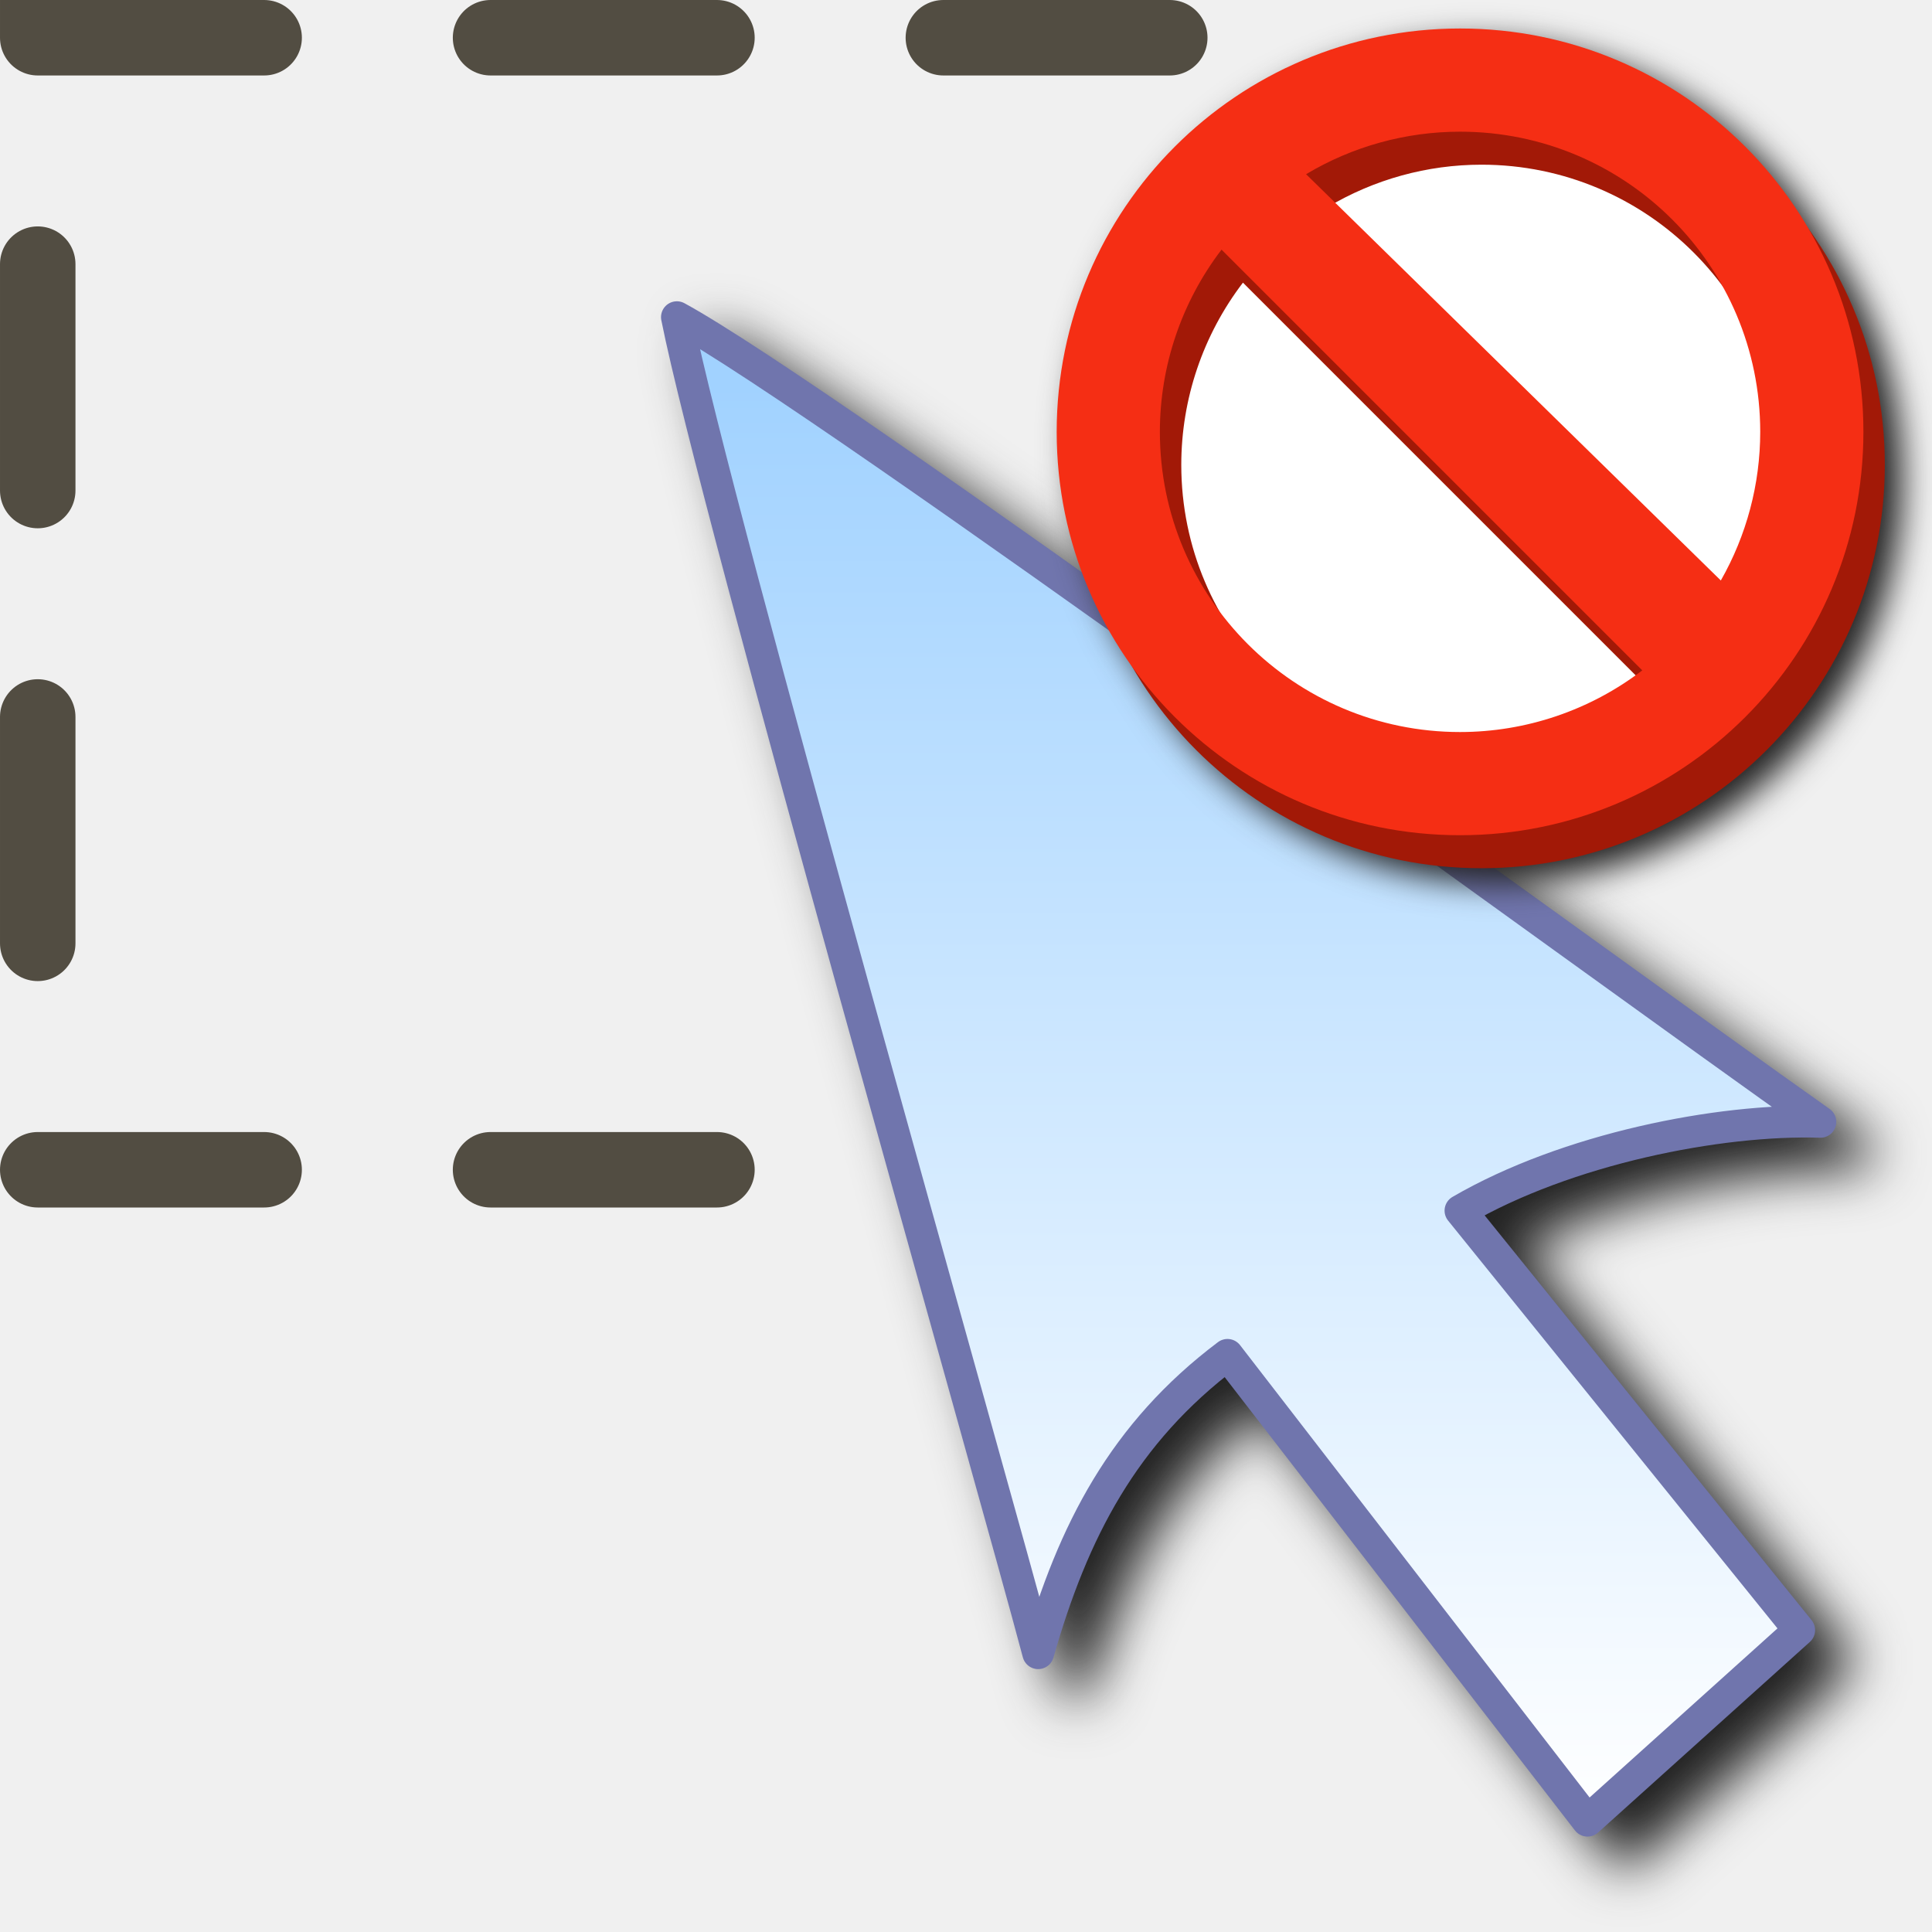
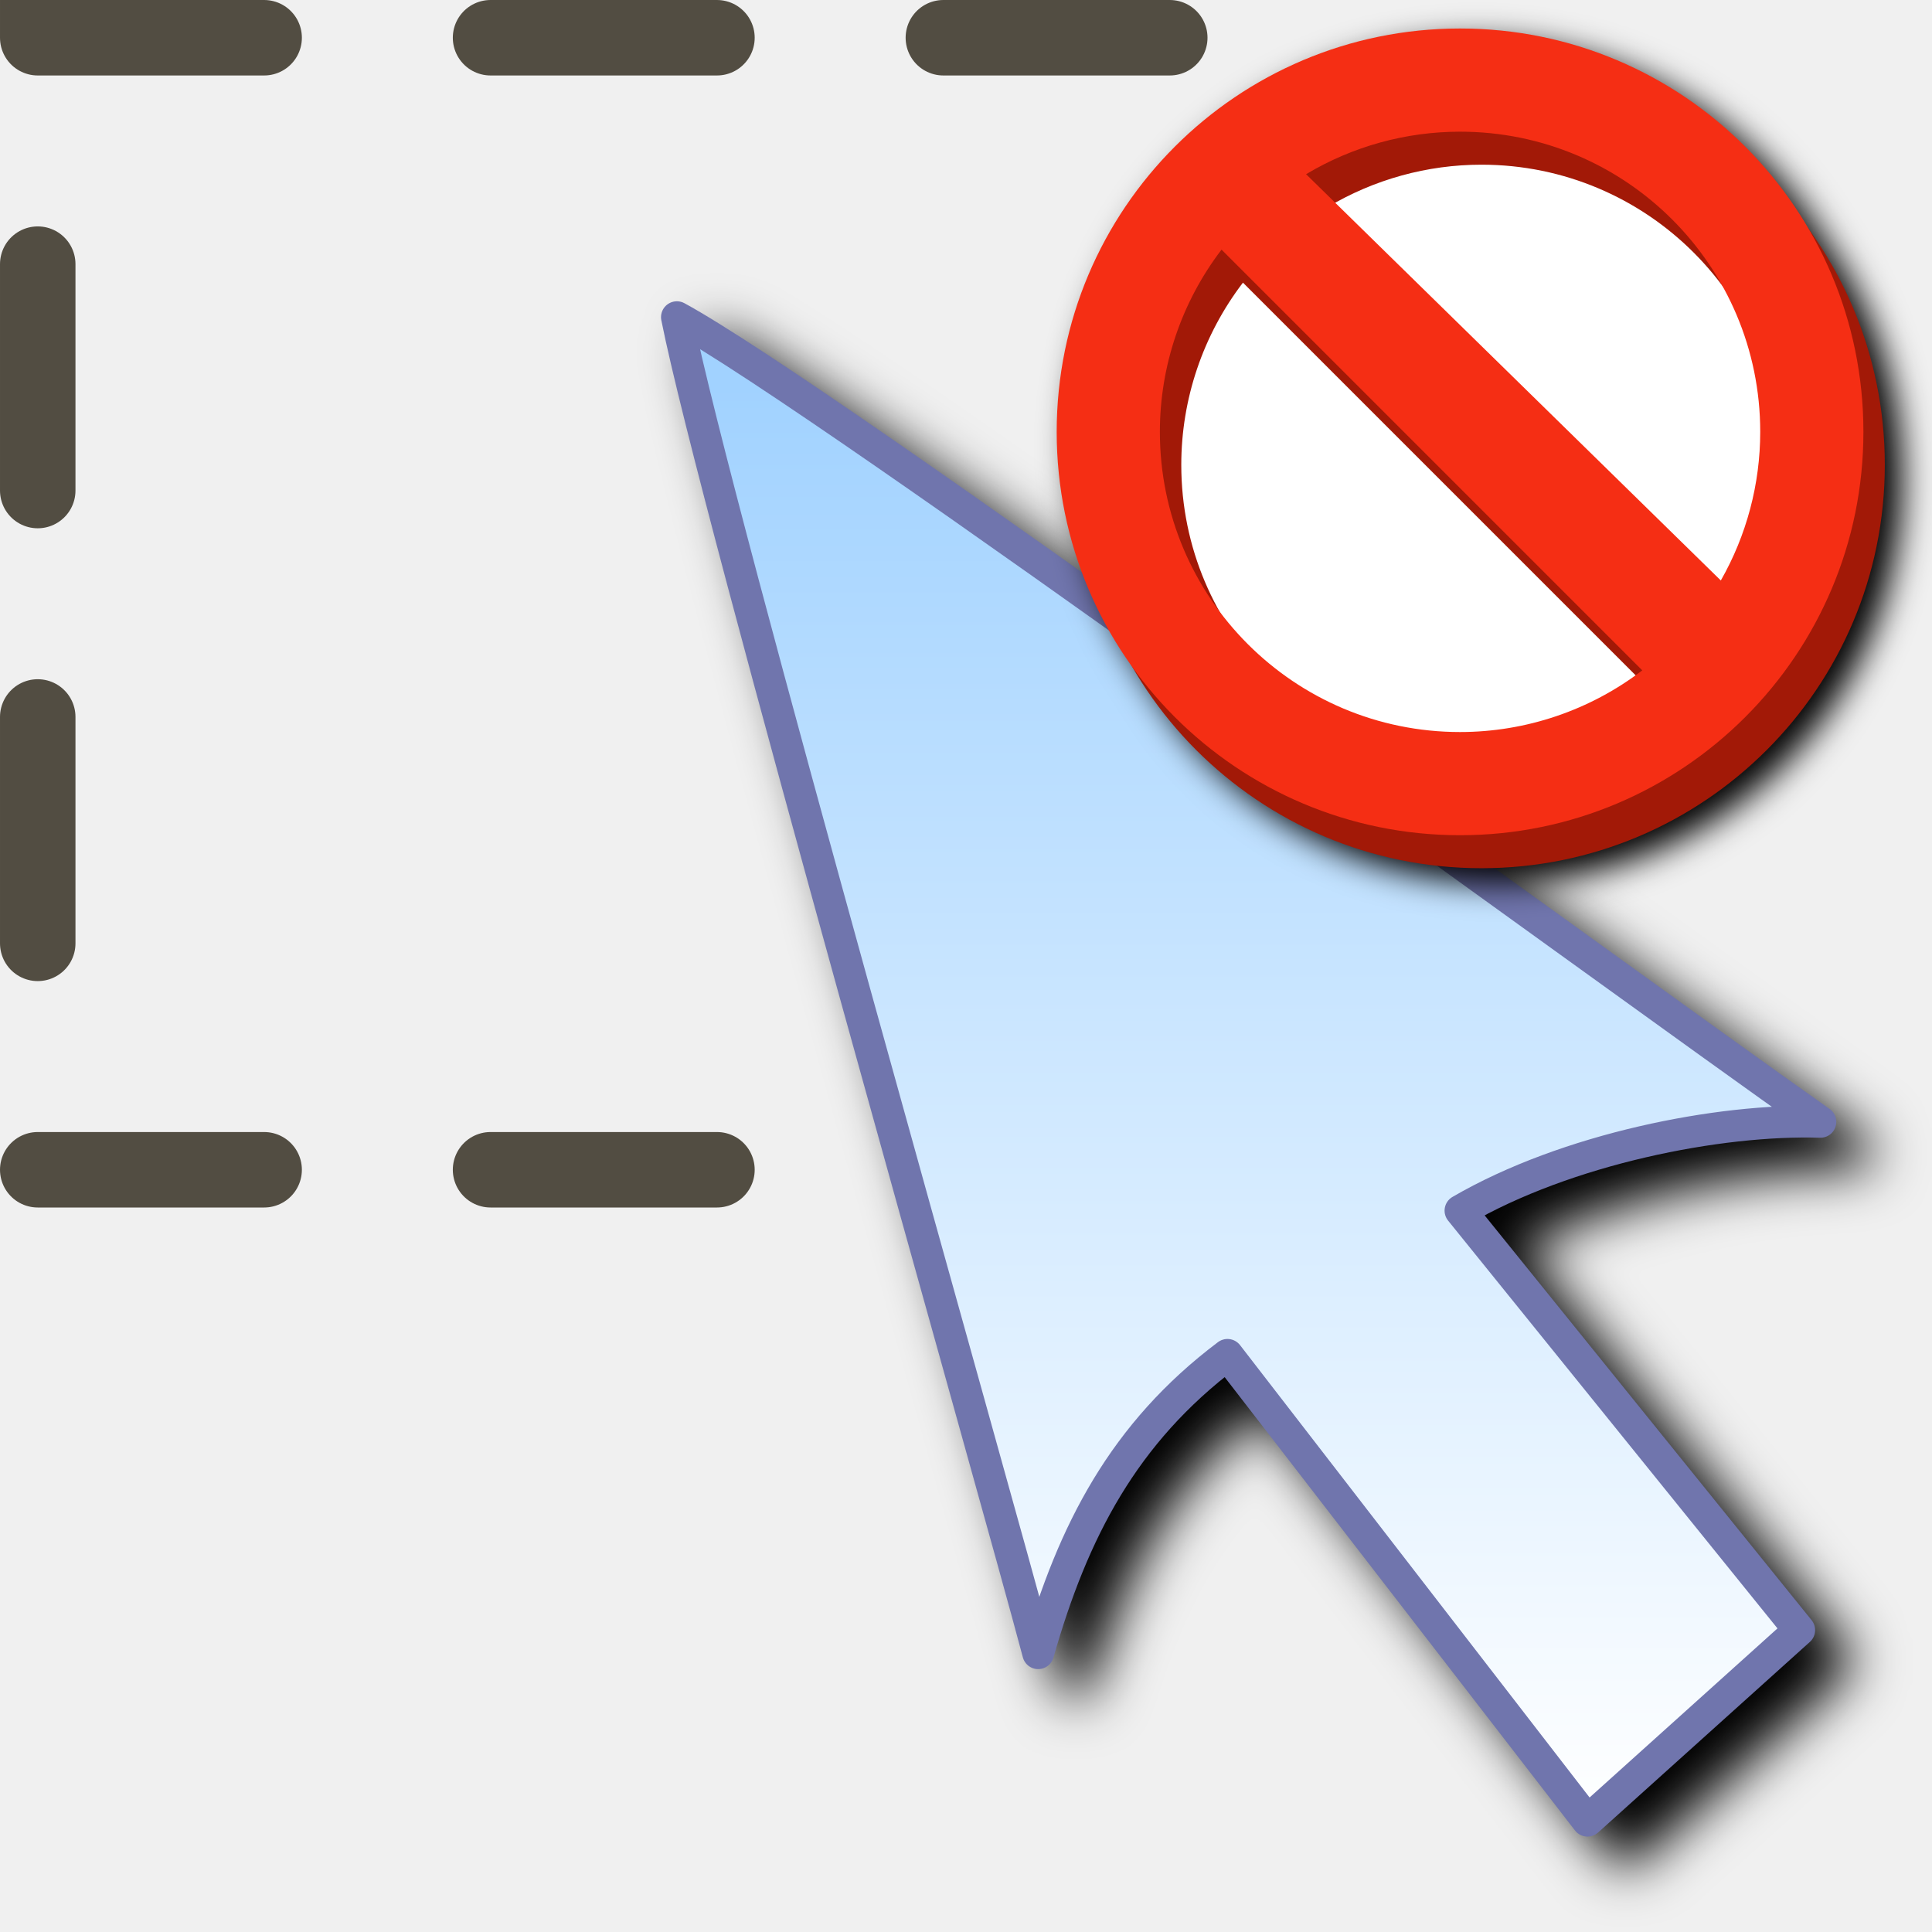
<svg xmlns="http://www.w3.org/2000/svg" xmlns:xlink="http://www.w3.org/1999/xlink" id="svg8" version="1.1" viewBox="0 0 256 256" height="256" width="256">
  <defs id="defs2">
    <linearGradient id="linearGradient1304">
      <stop style="stop-color:#a1d2ff;stop-opacity:1" offset="0" id="stop1300" />
      <stop style="stop-color:#ffffff;stop-opacity:1" offset="1" id="stop1302" />
    </linearGradient>
    <linearGradient xlink:href="#linearGradient1304" id="linearGradient1306" x1="-5.432" y1="11.5" x2="-5.432" y2="45.5" gradientUnits="userSpaceOnUse" gradientTransform="matrix(6.675111,0,0,6.675111,620.0123,12.41036)" />
    <filter height="1.085" y="-0.042" width="1.111" x="-0.055" id="filter1166" style="color-interpolation-filters:sRGB">
      <feGaussianBlur id="feGaussianBlur1168" stdDeviation="4.272" />
    </filter>
    <filter height="1.095" y="-0.048" width="1.097" x="-0.048" id="filter963" style="color-interpolation-filters:sRGB">
      <feGaussianBlur id="feGaussianBlur965" stdDeviation="4.807" />
    </filter>
  </defs>
  <g transform="translate(-12.56771)" id="layer1">
    <rect y="5" x="17.568" height="150" width="150" id="rect1113" style="fill:none;fill-rule:evenodd;stroke:#524d42;stroke-width:10;stroke-linecap:round;stroke-miterlimit:4;stroke-dasharray:30, 30;stroke-dashoffset:0;stop-color:#000000" />
    <g transform="matrix(0.8407553,0,0,0.8407553,-295.934,-23.99432)" id="g1117">
-       <path id="path1195" style="color:#000000;font-style:normal;font-variant:normal;font-weight:normal;font-stretch:normal;font-size:medium;line-height:normal;font-family:sans-serif;font-variant-ligatures:normal;font-variant-position:normal;font-variant-caps:normal;font-variant-numeric:normal;font-variant-alternates:normal;font-variant-east-asian:normal;font-feature-settings:normal;font-variation-settings:normal;text-indent:0;text-align:start;text-decoration:none;text-decoration-line:none;text-decoration-style:solid;text-decoration-color:#000000;letter-spacing:normal;word-spacing:normal;text-transform:none;writing-mode:lr-tb;direction:ltr;text-orientation:mixed;dominant-baseline:auto;baseline-shift:baseline;text-anchor:start;white-space:normal;shape-padding:0;shape-margin:0;inline-size:0;clip-rule:nonzero;display:inline;overflow:visible;visibility:visible;isolation:auto;mix-blend-mode:normal;color-interpolation:sRGB;color-interpolation-filters:linearRGB;solid-color:#000000;solid-opacity:1;vector-effect:none;fill:#212121;fill-opacity:1;fill-rule:nonzero;stroke:none;stroke-width:5;stroke-linecap:round;stroke-linejoin:round;stroke-miterlimit:5;stroke-dasharray:none;stroke-dashoffset:0;stroke-opacity:1;filter:url(#filter1166);color-rendering:auto;image-rendering:auto;shape-rendering:auto;text-rendering:auto;enable-background:accumulate;stop-color:#000000" d="m 479.489,80.928 a 2.5,2.5 0 0 0 -2.369,2.986 c 3.036,15.298 15.531,61.28 28.172,106.957 12.641,45.677 25.407,90.907 28.805,103.766 a 2.5,2.5 0 0 0 4.822,0.047 c 5.182,-18.174 12.495,-32.467 27.031,-44.145 l 55.16,71.383 a 2.5,2.5 0 0 0 3.65,0.33 l 33.375,-30.039 a 2.5,2.5 0 0 0 0.273,-3.428 l -51.479,-63.732 c 16.047,-8.474 38.229,-12.754 52.793,-12.301 a 2.5,2.5 0 0 0 1.52,-4.539 C 642.776,195.168 603.572,166.64 566.065,139.789 528.559,112.939 493.053,87.912 480.766,81.231 a 2.5,2.5 0 0 0 -1.277,-0.303 z" />
+       <path id="path1195" style="color:#000000;font-style:normal;font-variant:normal;font-weight:normal;font-stretch:normal;font-size:medium;line-height:normal;font-family:sans-serif;font-variant-ligatures:normal;font-variant-position:normal;font-variant-caps:normal;font-variant-numeric:normal;font-variant-alternates:normal;font-variant-east-asian:normal;font-feature-settings:normal;font-variation-settings:normal;text-indent:0;text-align:start;text-decoration:none;text-decoration-line:none;text-decoration-style:solid;text-decoration-color:#000000;letter-spacing:normal;word-spacing:normal;text-transform:none;writing-mode:lr-tb;direction:ltr;text-orientation:mixed;dominant-baseline:auto;baseline-shift:baseline;text-anchor:start;white-space:normal;shape-padding:0;shape-margin:0;inline-size:0;clip-rule:nonzero;display:inline;overflow:visible;visibility:visible;isolation:auto;mix-blend-mode:normal;color-interpolation:sRGB;color-interpolation-filters:linearRGB;solid-color:#000000;solid-opacity:1;vector-effect:none;fill:#000000;fill-opacity:1;fill-rule:nonzero;stroke:none;stroke-width:5;stroke-linecap:round;stroke-linejoin:round;stroke-miterlimit:5;stroke-dasharray:none;stroke-dashoffset:0;stroke-opacity:1;filter:url(#filter1166);color-rendering:auto;image-rendering:auto;shape-rendering:auto;text-rendering:auto;enable-background:accumulate;stop-color:#000000" d="m 479.489,80.928 a 2.5,2.5 0 0 0 -2.369,2.986 c 3.036,15.298 15.531,61.28 28.172,106.957 12.641,45.677 25.407,90.907 28.805,103.766 a 2.5,2.5 0 0 0 4.822,0.047 c 5.182,-18.174 12.495,-32.467 27.031,-44.145 l 55.16,71.383 a 2.5,2.5 0 0 0 3.65,0.33 l 33.375,-30.039 a 2.5,2.5 0 0 0 0.273,-3.428 l -51.479,-63.732 c 16.047,-8.474 38.229,-12.754 52.793,-12.301 a 2.5,2.5 0 0 0 1.52,-4.539 C 642.776,195.168 603.572,166.64 566.065,139.789 528.559,112.939 493.053,87.912 480.766,81.231 a 2.5,2.5 0 0 0 -1.277,-0.303 z" />
      <path id="path1298" d="m 473.612,78.522 c 23.476,12.766 143.212,100.679 180.228,126.827 -15.919,-0.496 -39.98,4.232 -56.738,13.99 l 53.401,66.112 -33.376,30.038 -56.738,-73.426 c -16.364,12.323 -24.344,27.774 -29.835,47.032 -6.845,-25.909 -51.01,-180.684 -56.941,-210.572 z" style="opacity:1;fill:url(#linearGradient1306);fill-opacity:1;stroke:#7075ad;stroke-width:5;stroke-linecap:round;stroke-linejoin:round;stroke-miterlimit:5;stroke-dasharray:none;stroke-opacity:1" />
    </g>
    <g transform="matrix(0.4597842,0,0,0.4597842,146.8071,3.776446)" id="layer1-7">
-       <path d="M 133.812,4 A 116.244,116.244 0 0 0 17.568,120.245 116.244,116.244 0 0 0 39.48,188.17 116.244,116.244 0 0 0 139.98,246 116.244,116.244 0 0 0 256.224,129.756 116.244,116.244 0 0 0 234.312,61.83 116.244,116.244 0 0 0 133.812,4 Z" style="fill:#212121;fill-opacity:1;fill-rule:evenodd;stroke:none;stroke-width:63.177;stroke-linecap:round;stroke-linejoin:round;stroke-miterlimit:4;stroke-dasharray:none;filter:url(#filter963)" id="circle942" />
+       <path d="M 133.812,4 A 116.244,116.244 0 0 0 17.568,120.245 116.244,116.244 0 0 0 39.48,188.17 116.244,116.244 0 0 0 139.98,246 116.244,116.244 0 0 0 256.224,129.756 116.244,116.244 0 0 0 234.312,61.83 116.244,116.244 0 0 0 133.812,4 Z" style="fill:#000000;fill-opacity:1;fill-rule:evenodd;stroke:none;stroke-width:63.177;stroke-linecap:round;stroke-linejoin:round;stroke-miterlimit:4;stroke-dasharray:none;filter:url(#filter963)" id="circle942" />
      <g transform="matrix(5.4067,0,0,5.4067,495.5627,-5.4067)" id="g940">
        <circle style="opacity:1;fill:#ffffff;fill-opacity:1;fill-rule:evenodd;stroke:none;stroke-width:11.685;stroke-linecap:round;stroke-linejoin:round;stroke-miterlimit:4;stroke-dasharray:none" id="path919" cx="-67.31" cy="22.757" r="18.249" />
        <path d="m -66.692,2.759 a 21.5,21.5 0 0 0 -21.5,21.5 21.5,21.5 0 0 0 21.5,21.5 21.5,21.5 0 0 0 21.5,-21.5 21.5,21.5 0 0 0 -21.5,-21.5 z m 0,5.5 a 16,16 0 0 1 16,16 16,16 0 0 1 -2.1,7.922 L -74.899,10.525 a 16,16 0 0 1 8.207,-2.266 z M -79.405,14.546 -56.979,36.972 a 16,16 0 0 1 -9.713,3.287 16,16 0 0 1 -16,-16 16,16 0 0 1 3.287,-9.713 z" style="opacity:1;fill:#a21907;fill-opacity:1;fill-rule:evenodd;stroke:none;stroke-width:11.685;stroke-linecap:round;stroke-linejoin:round;stroke-miterlimit:4;stroke-dasharray:none" id="path917" />
        <path id="path889" style="opacity:1;fill:#f52e14;fill-opacity:1;fill-rule:evenodd;stroke:none;stroke-width:11.685;stroke-linecap:round;stroke-linejoin:round;stroke-miterlimit:4;stroke-dasharray:none" d="m -67.833,1 a 21.5,21.5 0 0 0 -21.5,21.5 21.5,21.5 0 0 0 21.5,21.5 21.5,21.5 0 0 0 21.5,-21.5 21.5,21.5 0 0 0 -21.5,-21.5 z m 0,5.5 a 16,16 0 0 1 16,16 16,16 0 0 1 -2.1,7.922 L -76.04,8.766 A 16,16 0 0 1 -67.833,6.5 Z m -12.713,6.287 22.426,22.426 A 16,16 0 0 1 -67.833,38.5 a 16,16 0 0 1 -16,-16 16,16 0 0 1 3.287,-9.713 z" />
      </g>
    </g>
  </g>
</svg>
